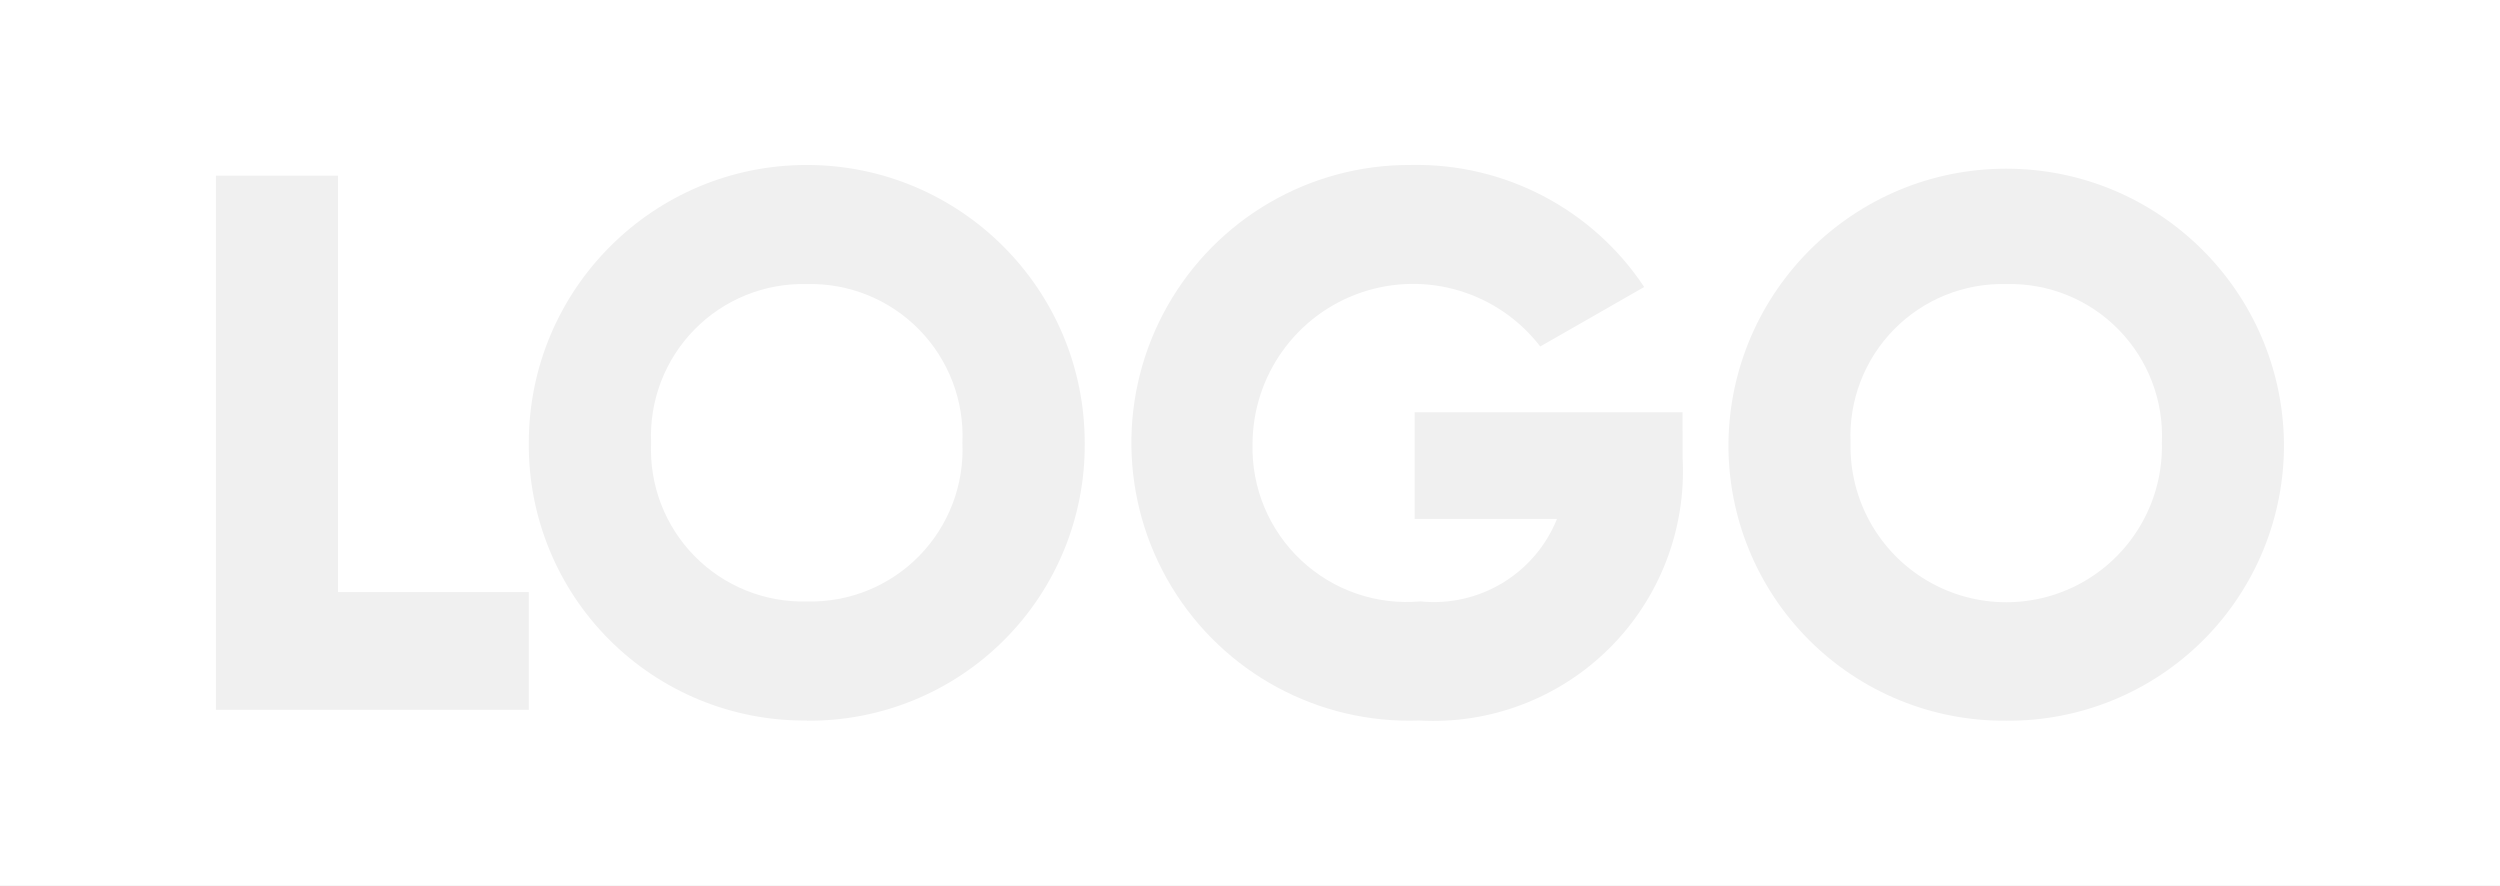
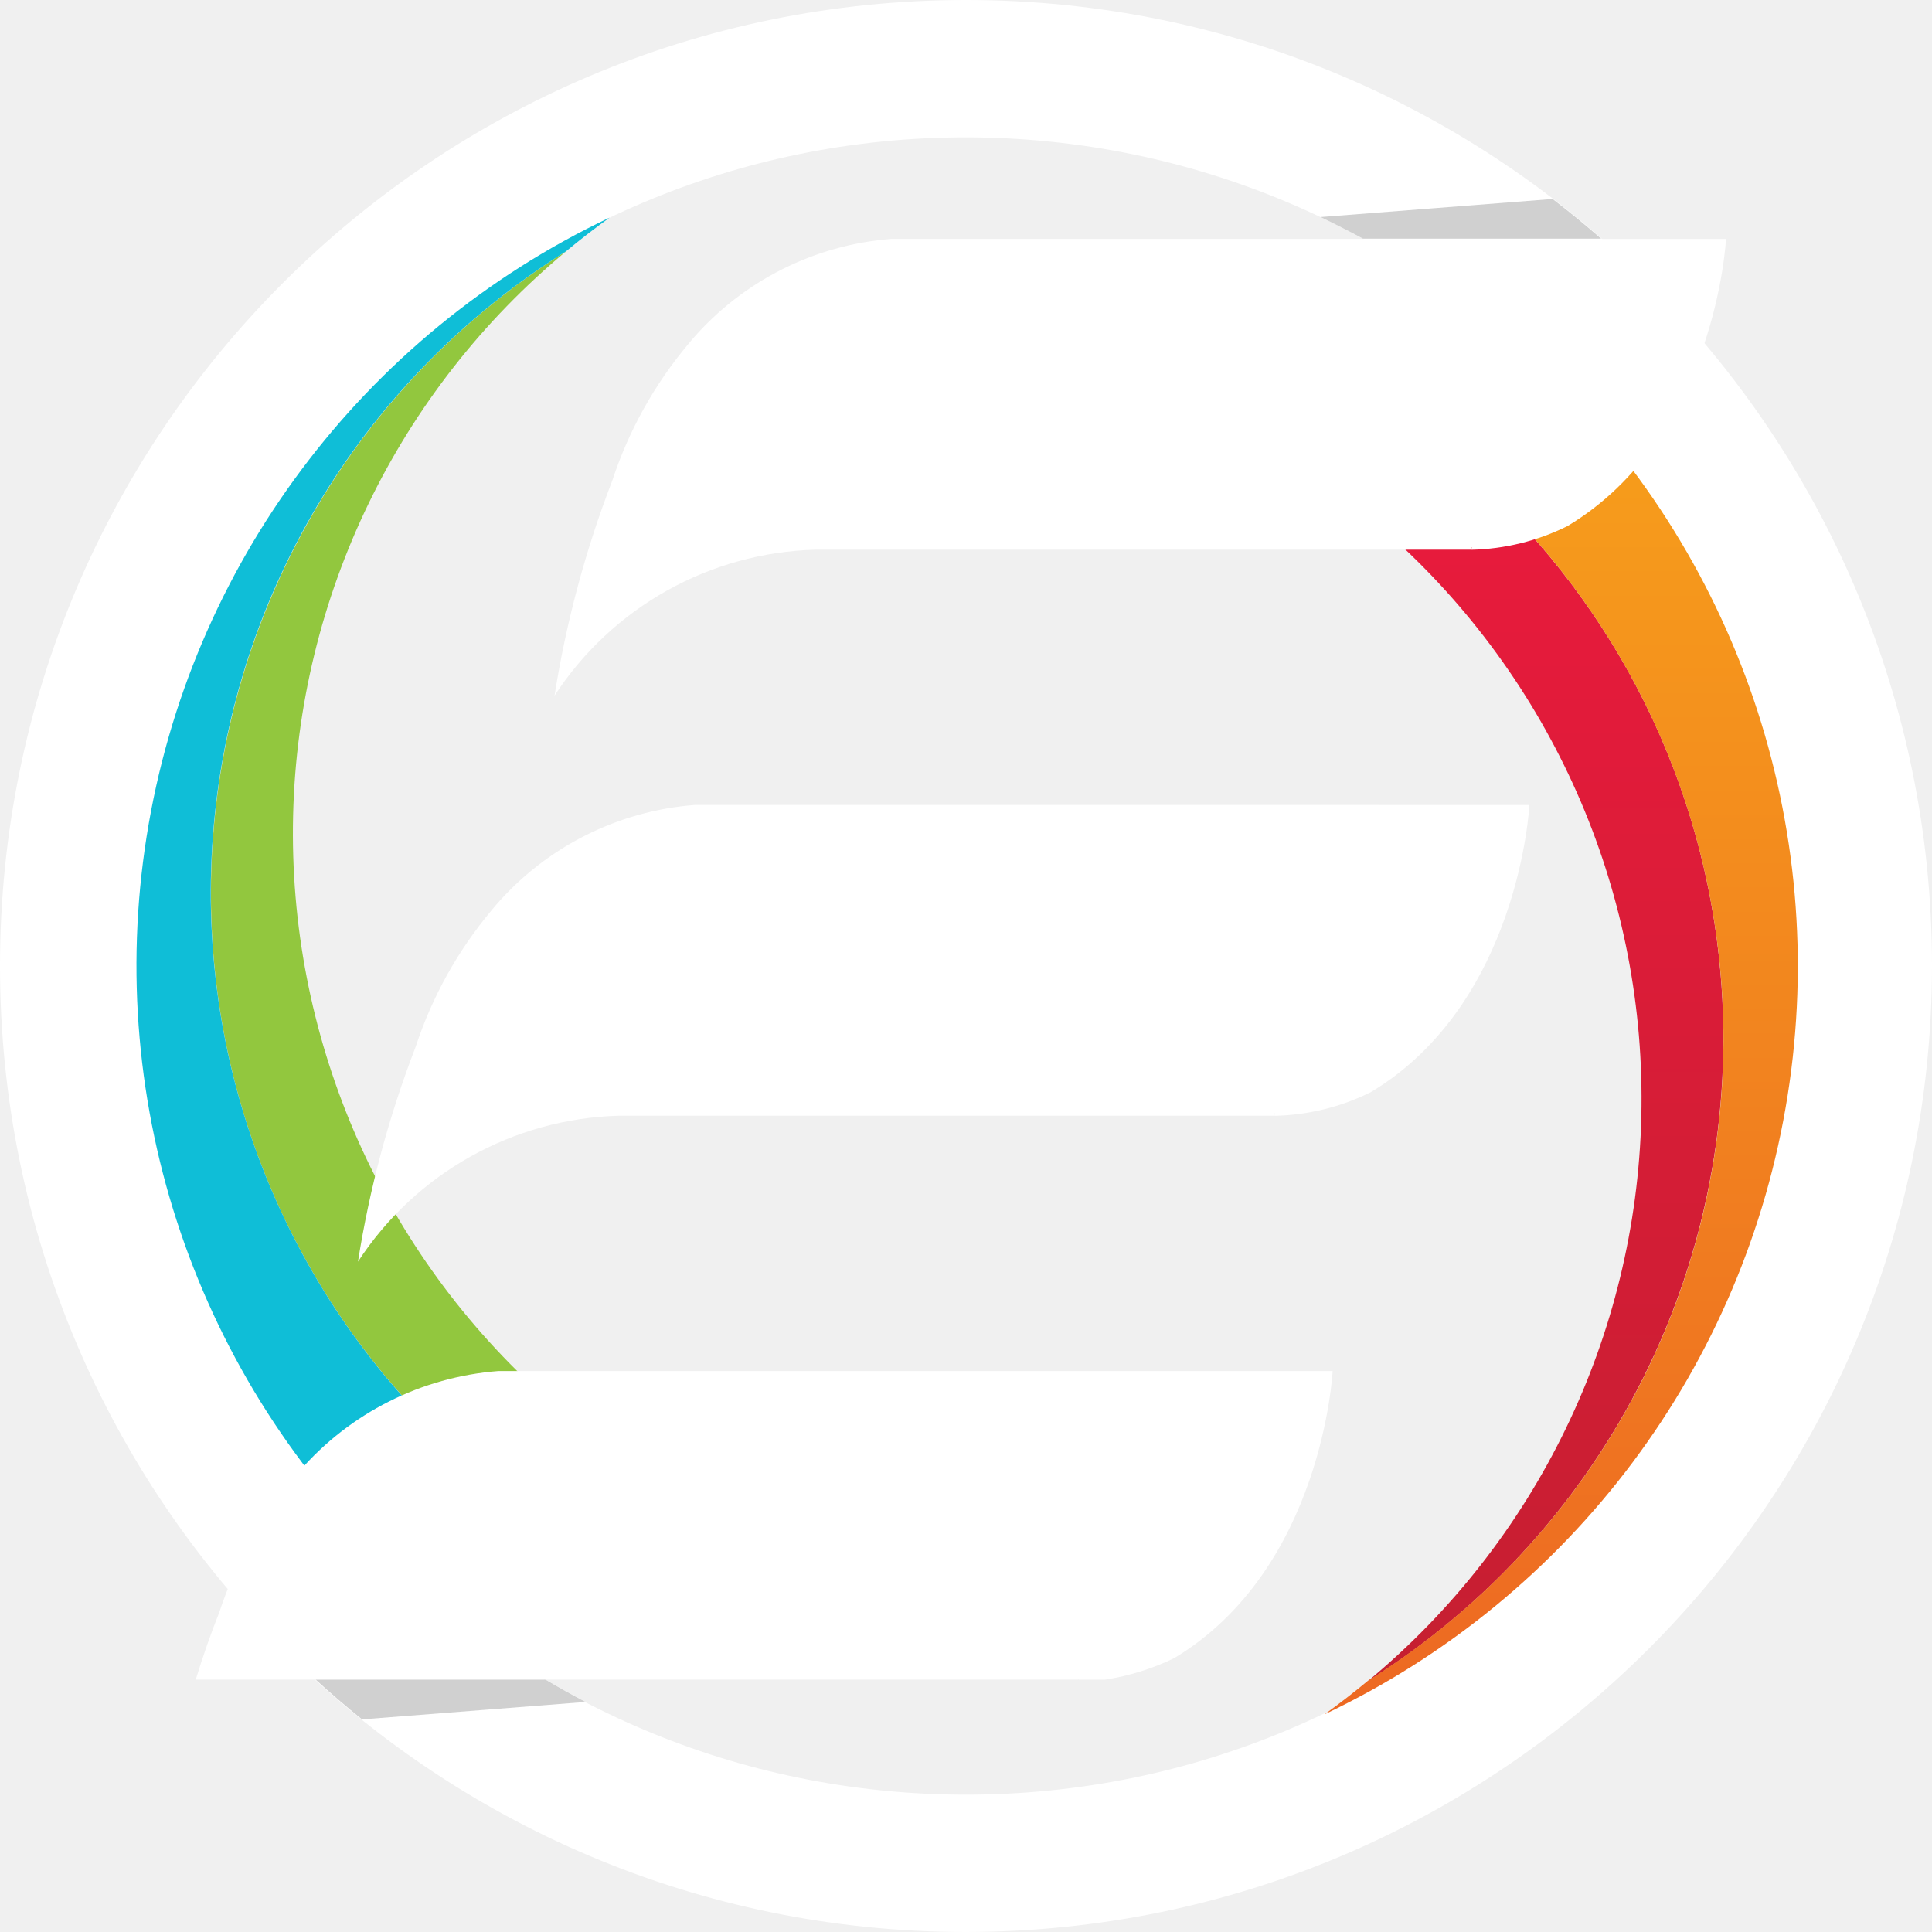
- <svg xmlns="http://www.w3.org/2000/svg" id="Group_29812" data-name="Group 29812" width="55.314" height="19.592" viewBox="0 0 55.314 19.592">
+ <svg xmlns="http://www.w3.org/2000/svg" width="43.5" height="43.5" viewBox="0 0 43.5 43.5">
  <defs>
-     <clipPath id="clip-path">
-       <rect id="Rectangle_13920" data-name="Rectangle 13920" width="55.314" height="19.592" fill="#fff" />
-     </clipPath>
+     <linearGradient id="linear-gradient" x1="312.196" y1="46.258" x2="312.196" y2="47.505" gradientUnits="objectBoundingBox">
+       <stop offset="0" stop-color="#92c73e" />
+       <stop offset="0.995" stop-color="#025331" />
+     </linearGradient>
+     <linearGradient id="linear-gradient-2" x1="234.81" y1="43.216" x2="234.81" y2="44.639" gradientUnits="objectBoundingBox">
+       <stop offset="0" stop-color="#0fbed7" />
+       <stop offset="1" stop-color="#005478" />
+     </linearGradient>
+     <linearGradient id="linear-gradient-3" x1="0.5" x2="0.5" y2="1.247" gradientUnits="objectBoundingBox">
+       <stop offset="0" stop-color="#eb1a3d" />
+       <stop offset="1" stop-color="#bc202e" />
+     </linearGradient>
+     <linearGradient id="linear-gradient-4" x1="0.5" y1="-0.225" x2="0.5" y2="1.198" gradientUnits="objectBoundingBox">
+       <stop offset="0" stop-color="#f9ac19" />
+       <stop offset="1" stop-color="#eb5e24" />
+     </linearGradient>
  </defs>
-   <g id="Group_29811" data-name="Group 29811" transform="translate(0 0)" clip-path="url(#clip-path)">
-     <path id="Path_47913" data-name="Path 47913" d="M32.53,4.464a3.362,3.362,0,0,0-3.445,3.512,3.445,3.445,0,1,0,6.888,0A3.362,3.362,0,0,0,32.53,4.464" transform="translate(11.86 1.821)" fill="#fff" />
-     <path id="Path_47914" data-name="Path 47914" d="M0,19.592H55.314V0H0Zm11.7-3.887H4.778V3.887h2.7V13.1H11.7Zm6.151.237A6.093,6.093,0,0,1,11.7,9.8,6.146,6.146,0,0,1,24,9.8a6.092,6.092,0,0,1-6.145,6.146m19.374-5.808A5.524,5.524,0,0,1,31.4,15.942,6.148,6.148,0,1,1,31.213,3.65a6.045,6.045,0,0,1,5.166,2.7l-2.3,1.316a3.552,3.552,0,0,0-6.366,2.161,3.41,3.41,0,0,0,3.715,3.479,2.935,2.935,0,0,0,3.021-1.824H31.3V9.121h5.927Zm7.166,5.808A6.093,6.093,0,0,1,38.243,9.8a6.146,6.146,0,0,1,12.291,0,6.092,6.092,0,0,1-6.145,6.146" transform="translate(0 0)" fill="#fff" />
-     <path id="Path_47915" data-name="Path 47915" d="M13.678,4.464a3.363,3.363,0,0,0-3.445,3.512,3.362,3.362,0,0,0,3.445,3.511,3.361,3.361,0,0,0,3.443-3.511,3.362,3.362,0,0,0-3.443-3.512" transform="translate(4.173 1.821)" fill="#fff" />
+   <g id="cardviewlogo_1" transform="translate(-144.667 -67.333)">
+     <g id="Group_16075" data-name="Group 16075" transform="translate(144.667 67.333)">
+       <path id="Path_33839" data-name="Path 33839" d="M166.417,110.833a21.75,21.75,0,1,1,21.75-21.75A21.775,21.775,0,0,1,166.417,110.833Zm0-40.408a18.658,18.658,0,1,0,18.659,18.658A18.679,18.679,0,0,0,166.417,70.425Z" transform="translate(-144.667 -67.333)" fill="#fff" />
+     </g>
+     <path id="Path_33840" data-name="Path 33840" d="M172.671,116.515a16.992,16.992,0,0,0,5.482,11.089,6.226,6.226,0,0,0-.521.7q.445.423.915.819A7.26,7.26,0,0,1,180,126.265a17.035,17.035,0,0,1,.617-25.694A17.078,17.078,0,0,0,172.671,116.515Z" transform="translate(-23.191 -27.59)" fill="url(#linear-gradient)" />
+     <path id="Path_33841" data-name="Path 33841" d="M168.6,126.533a7.567,7.567,0,0,1,.858-1.909,6.23,6.23,0,0,1,.521-.7,17.043,17.043,0,0,1,2.46-27.033q.473-.394.975-.754a18.644,18.644,0,0,0-4.813,30.4Z" transform="translate(-15.019 -23.906)" fill="url(#linear-gradient-2)" />
+     <path id="Path_33842" data-name="Path 33842" d="M333.848,134.635a16.992,16.992,0,0,0-5.482-11.089,6.234,6.234,0,0,0,.521-.7q-.446-.423-.915-.818a7.257,7.257,0,0,1-1.449,2.862,17.035,17.035,0,0,1-.617,25.694A17.078,17.078,0,0,0,333.848,134.635Z" transform="translate(-150.443 -45.398)" fill="url(#linear-gradient-3)" />
+     <path id="Path_33843" data-name="Path 33843" d="M324.984,115.608a7.567,7.567,0,0,1-.857,1.909,6.23,6.23,0,0,1-.521.7,17.043,17.043,0,0,1-2.46,27.033q-.473.394-.974.754a18.644,18.644,0,0,0,4.813-30.4Z" transform="translate(-145.682 -40.072)" fill="url(#linear-gradient-4)" />
+     <path id="Path_33844" data-name="Path 33844" d="M212.721,173.993H199.667a6.6,6.6,0,0,0-4.473,2.249c-.033.041-.066.077-.1.119a9.287,9.287,0,0,0-1.711,3.074,23.683,23.683,0,0,0-1.3,4.841,7.248,7.248,0,0,1,5.877-3.286h14.764v-.057l.007,0-.007.059a5.115,5.115,0,0,0,2.164-.533c3.349-2.009,3.57-6.465,3.57-6.465Z" transform="translate(-39.356 -88.536)" fill="#fff" />
+     <path id="Path_33845" data-name="Path 33845" d="M320.6,94.6h5.362q-.531-.464-1.092-.893l-5.223.407Q320.129,94.346,320.6,94.6Z" transform="translate(-145.245 -21.894)" fill="#606161" opacity="0.3" />
+     <path id="Path_33846" data-name="Path 33846" d="M191.626,289.867H186.46q.51.465,1.049.9l5.027-.392Q192.073,290.133,191.626,289.867Z" transform="translate(-34.691 -184.721)" fill="#606161" opacity="0.3" />
+     <path id="Path_33847" data-name="Path 33847" d="M190.482,255.937l.007,0v.009h.6a5.484,5.484,0,0,0,1.554-.483c3.349-2.009,3.57-6.465,3.57-6.465H177.427a6.6,6.6,0,0,0-4.473,2.249c-.033.041-.066.077-.1.119a9.285,9.285,0,0,0-1.712,3.074q-.277.692-.527,1.505h19.865Z" transform="translate(-21.541 -150.795)" fill="#fff" />
+     <path id="Path_33848" data-name="Path 33848" d="M238.752,98.99H225.7a6.6,6.6,0,0,0-4.473,2.249c-.033.041-.066.076-.1.119a9.284,9.284,0,0,0-1.711,3.074,23.692,23.692,0,0,0-1.3,4.841,7.248,7.248,0,0,1,5.878-3.286h14.764v-.057l.007,0-.007.059a5.115,5.115,0,0,0,2.164-.533c3.349-2.009,3.57-6.465,3.57-6.465Z" transform="translate(-60.963 -26.278)" fill="#fff" />
  </g>
</svg>
